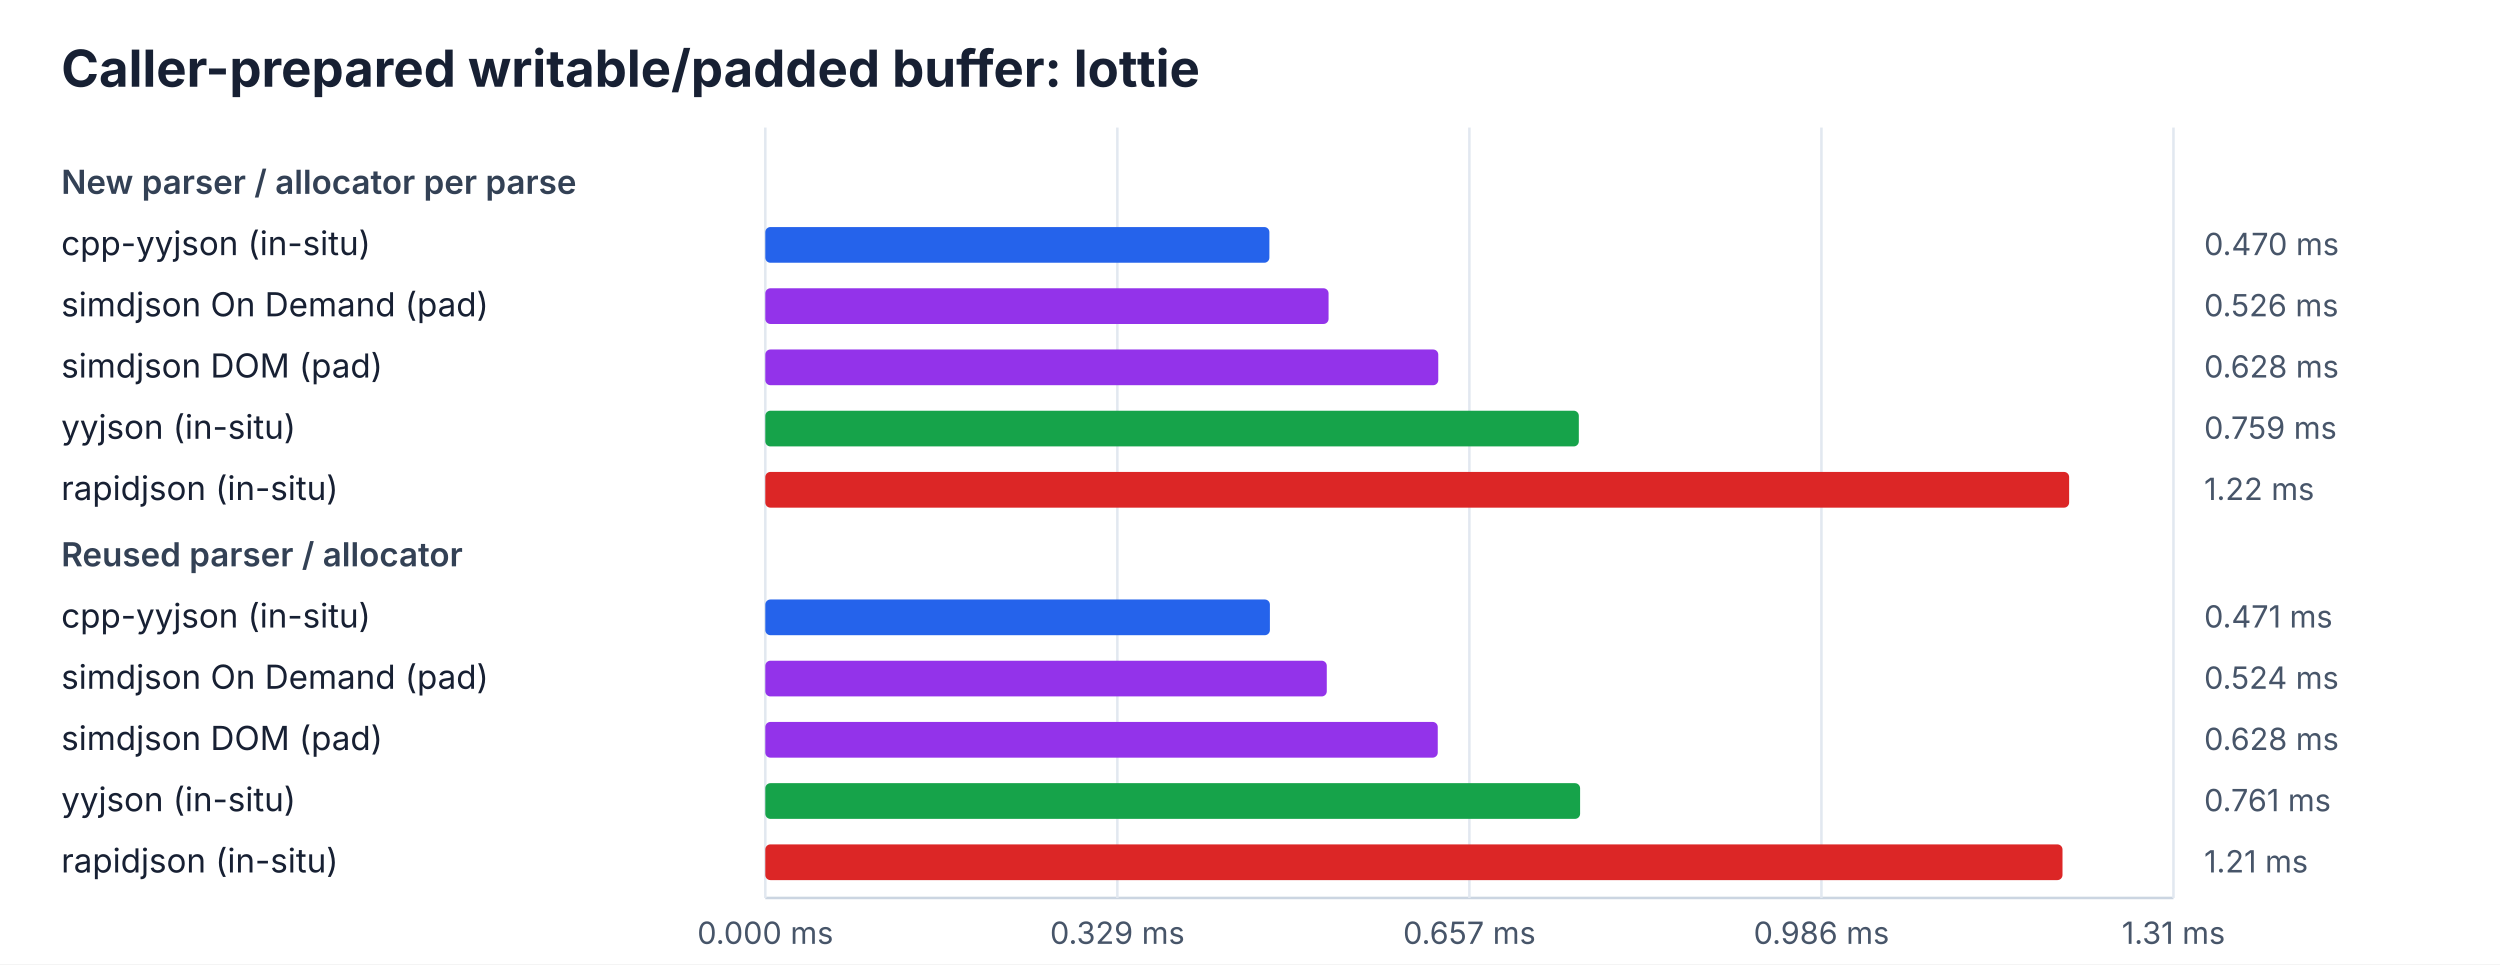
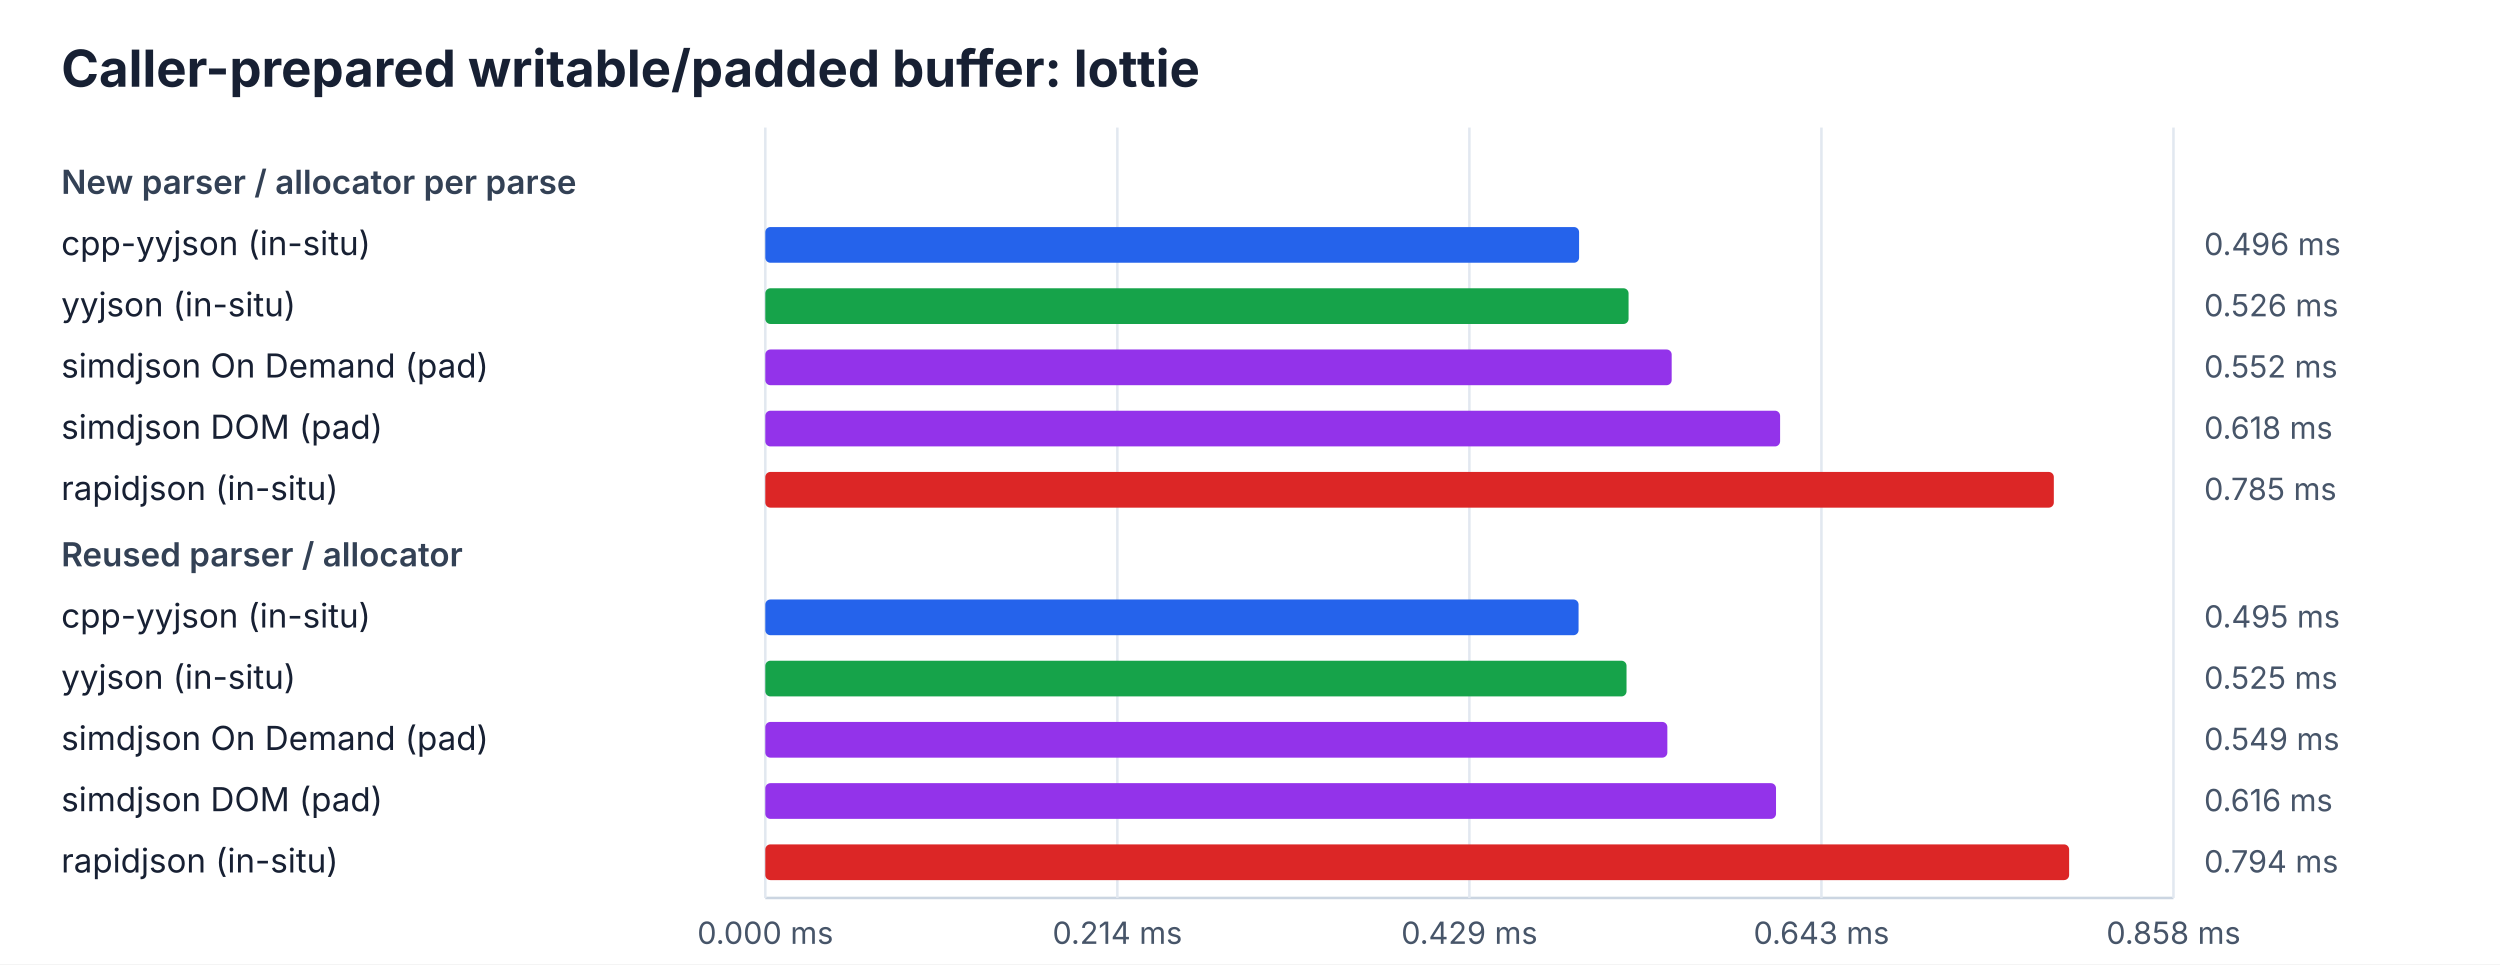
<svg xmlns="http://www.w3.org/2000/svg" width="980" height="378" viewBox="0 0 980 378">
  <rect width="100%" height="100%" fill="#ffffff" />
  <style>text{font-family:ui-sans-serif,system-ui,-apple-system,BlinkMacSystemFont,"Segoe UI",sans-serif;fill:#172033}.title{font-size:20px;font-weight:700}.heading{font-size:13px;font-weight:600;fill:#334155}.label{font-size:13px}.value{font-size:12px;fill:#475569}.axis{stroke:#cbd5e1;stroke-width:1}.grid{stroke:#e2e8f0;stroke-width:1}</style>
  <text x="24" y="34" class="title">Caller-prepared writable/padded buffer: lottie</text>
  <line x1="300" y1="352" x2="852" y2="352" class="axis" />
  <line x1="300.0" y1="50" x2="300.0" y2="352" class="grid" />
  <text x="300.0" y="370" class="value" text-anchor="middle">0.000 ms</text>
  <line x1="438.0" y1="50" x2="438.0" y2="352" class="grid" />
-   <text x="438.0" y="370" class="value" text-anchor="middle">0.329 ms</text>
+   <text x="438.0" y="370" class="value" text-anchor="middle">0.214 ms</text>
  <line x1="576.0" y1="50" x2="576.0" y2="352" class="grid" />
-   <text x="576.0" y="370" class="value" text-anchor="middle">0.657 ms</text>
+   <text x="576.0" y="370" class="value" text-anchor="middle">0.429 ms</text>
  <line x1="714.0" y1="50" x2="714.0" y2="352" class="grid" />
-   <text x="714.0" y="370" class="value" text-anchor="middle">0.986 ms</text>
+   <text x="714.0" y="370" class="value" text-anchor="middle">0.643 ms</text>
  <line x1="852.0" y1="50" x2="852.0" y2="352" class="grid" />
-   <text x="852.0" y="370" class="value" text-anchor="middle">1.31 ms</text>
+   <text x="852.0" y="370" class="value" text-anchor="middle">0.858 ms</text>
  <text x="24" y="76" class="heading">New parser / allocator per parse</text>
  <text x="24" y="100" class="label">cpp-yyjson (in-situ)</text>
-   <rect x="300" y="89" width="197.6" height="14" rx="2" fill="#2563eb" />
-   <text x="864" y="100" class="value">0.470 ms</text>
-   <text x="24" y="124" class="label">simdjson On Demand (pad)</text>
-   <rect x="300" y="113" width="220.8" height="14" rx="2" fill="#9333ea" />
+   <rect x="300" y="89" width="319.0" height="14" rx="2" fill="#2563eb" />
+   <text x="864" y="100" class="value">0.496 ms</text>
+   <text x="24" y="124" class="label">yyjson (in-situ)</text>
+   <rect x="300" y="113" width="338.4" height="14" rx="2" fill="#16a34a" />
  <text x="864" y="124" class="value">0.526 ms</text>
-   <text x="24" y="148" class="label">simdjson DOM (pad)</text>
-   <rect x="300" y="137" width="263.8" height="14" rx="2" fill="#9333ea" />
-   <text x="864" y="148" class="value">0.628 ms</text>
-   <text x="24" y="172" class="label">yyjson (in-situ)</text>
-   <rect x="300" y="161" width="318.9" height="14" rx="2" fill="#16a34a" />
-   <text x="864" y="172" class="value">0.759 ms</text>
+   <text x="24" y="148" class="label">simdjson On Demand (pad)</text>
+   <rect x="300" y="137" width="355.3" height="14" rx="2" fill="#9333ea" />
+   <text x="864" y="148" class="value">0.552 ms</text>
+   <text x="24" y="172" class="label">simdjson DOM (pad)</text>
+   <rect x="300" y="161" width="397.8" height="14" rx="2" fill="#9333ea" />
+   <text x="864" y="172" class="value">0.618 ms</text>
  <text x="24" y="196" class="label">rapidjson (in-situ)</text>
-   <rect x="300" y="185" width="511.1" height="14" rx="2" fill="#dc2626" />
-   <text x="864" y="196" class="value">1.22 ms</text>
+   <rect x="300" y="185" width="505.1" height="14" rx="2" fill="#dc2626" />
+   <text x="864" y="196" class="value">0.785 ms</text>
  <text x="24" y="222" class="heading">Reused parser / allocator</text>
  <text x="24" y="246" class="label">cpp-yyjson (in-situ)</text>
-   <rect x="300" y="235" width="197.8" height="14" rx="2" fill="#2563eb" />
-   <text x="864" y="246" class="value">0.471 ms</text>
-   <text x="24" y="270" class="label">simdjson On Demand (pad)</text>
-   <rect x="300" y="259" width="220.1" height="14" rx="2" fill="#9333ea" />
-   <text x="864" y="270" class="value">0.524 ms</text>
-   <text x="24" y="294" class="label">simdjson DOM (pad)</text>
-   <rect x="300" y="283" width="263.6" height="14" rx="2" fill="#9333ea" />
-   <text x="864" y="294" class="value">0.628 ms</text>
-   <text x="24" y="318" class="label">yyjson (in-situ)</text>
-   <rect x="300" y="307" width="319.4" height="14" rx="2" fill="#16a34a" />
-   <text x="864" y="318" class="value">0.761 ms</text>
+   <rect x="300" y="235" width="318.8" height="14" rx="2" fill="#2563eb" />
+   <text x="864" y="246" class="value">0.495 ms</text>
+   <text x="24" y="270" class="label">yyjson (in-situ)</text>
+   <rect x="300" y="259" width="337.6" height="14" rx="2" fill="#16a34a" />
+   <text x="864" y="270" class="value">0.525 ms</text>
+   <text x="24" y="294" class="label">simdjson On Demand (pad)</text>
+   <rect x="300" y="283" width="353.6" height="14" rx="2" fill="#9333ea" />
+   <text x="864" y="294" class="value">0.549 ms</text>
+   <text x="24" y="318" class="label">simdjson DOM (pad)</text>
+   <rect x="300" y="307" width="396.2" height="14" rx="2" fill="#9333ea" />
+   <text x="864" y="318" class="value">0.616 ms</text>
  <text x="24" y="342" class="label">rapidjson (in-situ)</text>
-   <rect x="300" y="331" width="508.5" height="14" rx="2" fill="#dc2626" />
-   <text x="864" y="342" class="value">1.21 ms</text>
+   <rect x="300" y="331" width="511.1" height="14" rx="2" fill="#dc2626" />
+   <text x="864" y="342" class="value">0.794 ms</text>
</svg>
